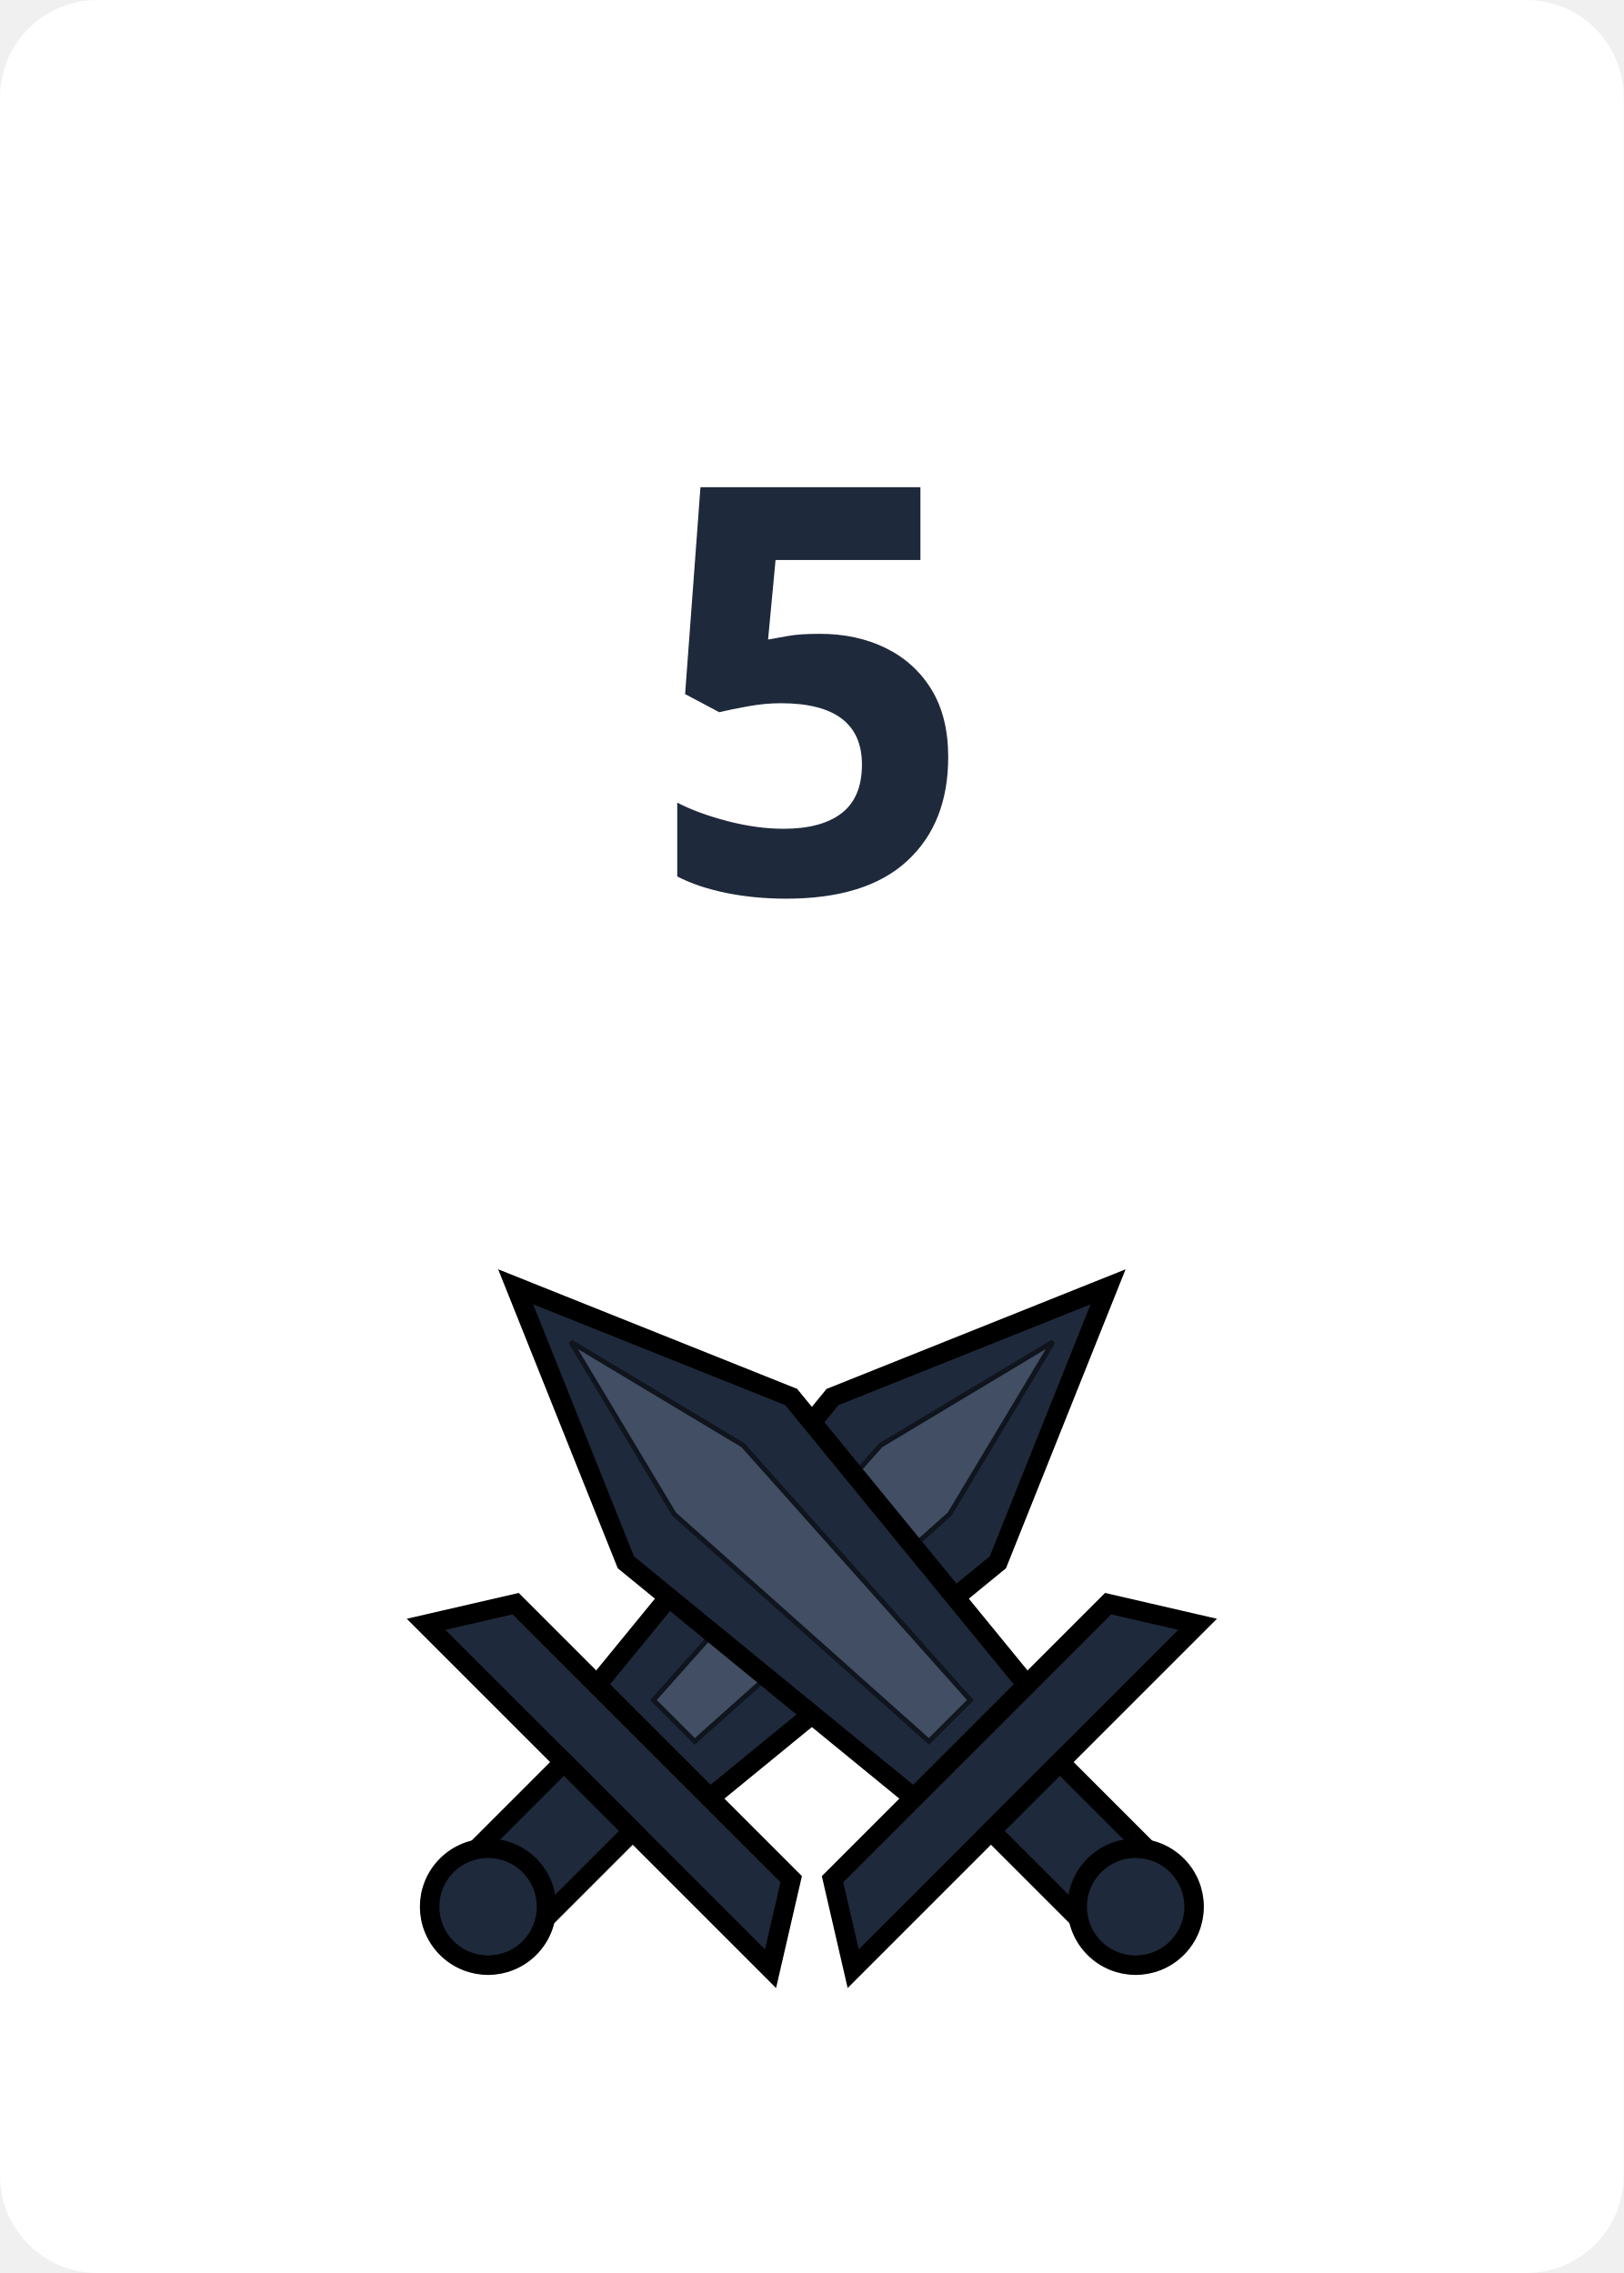
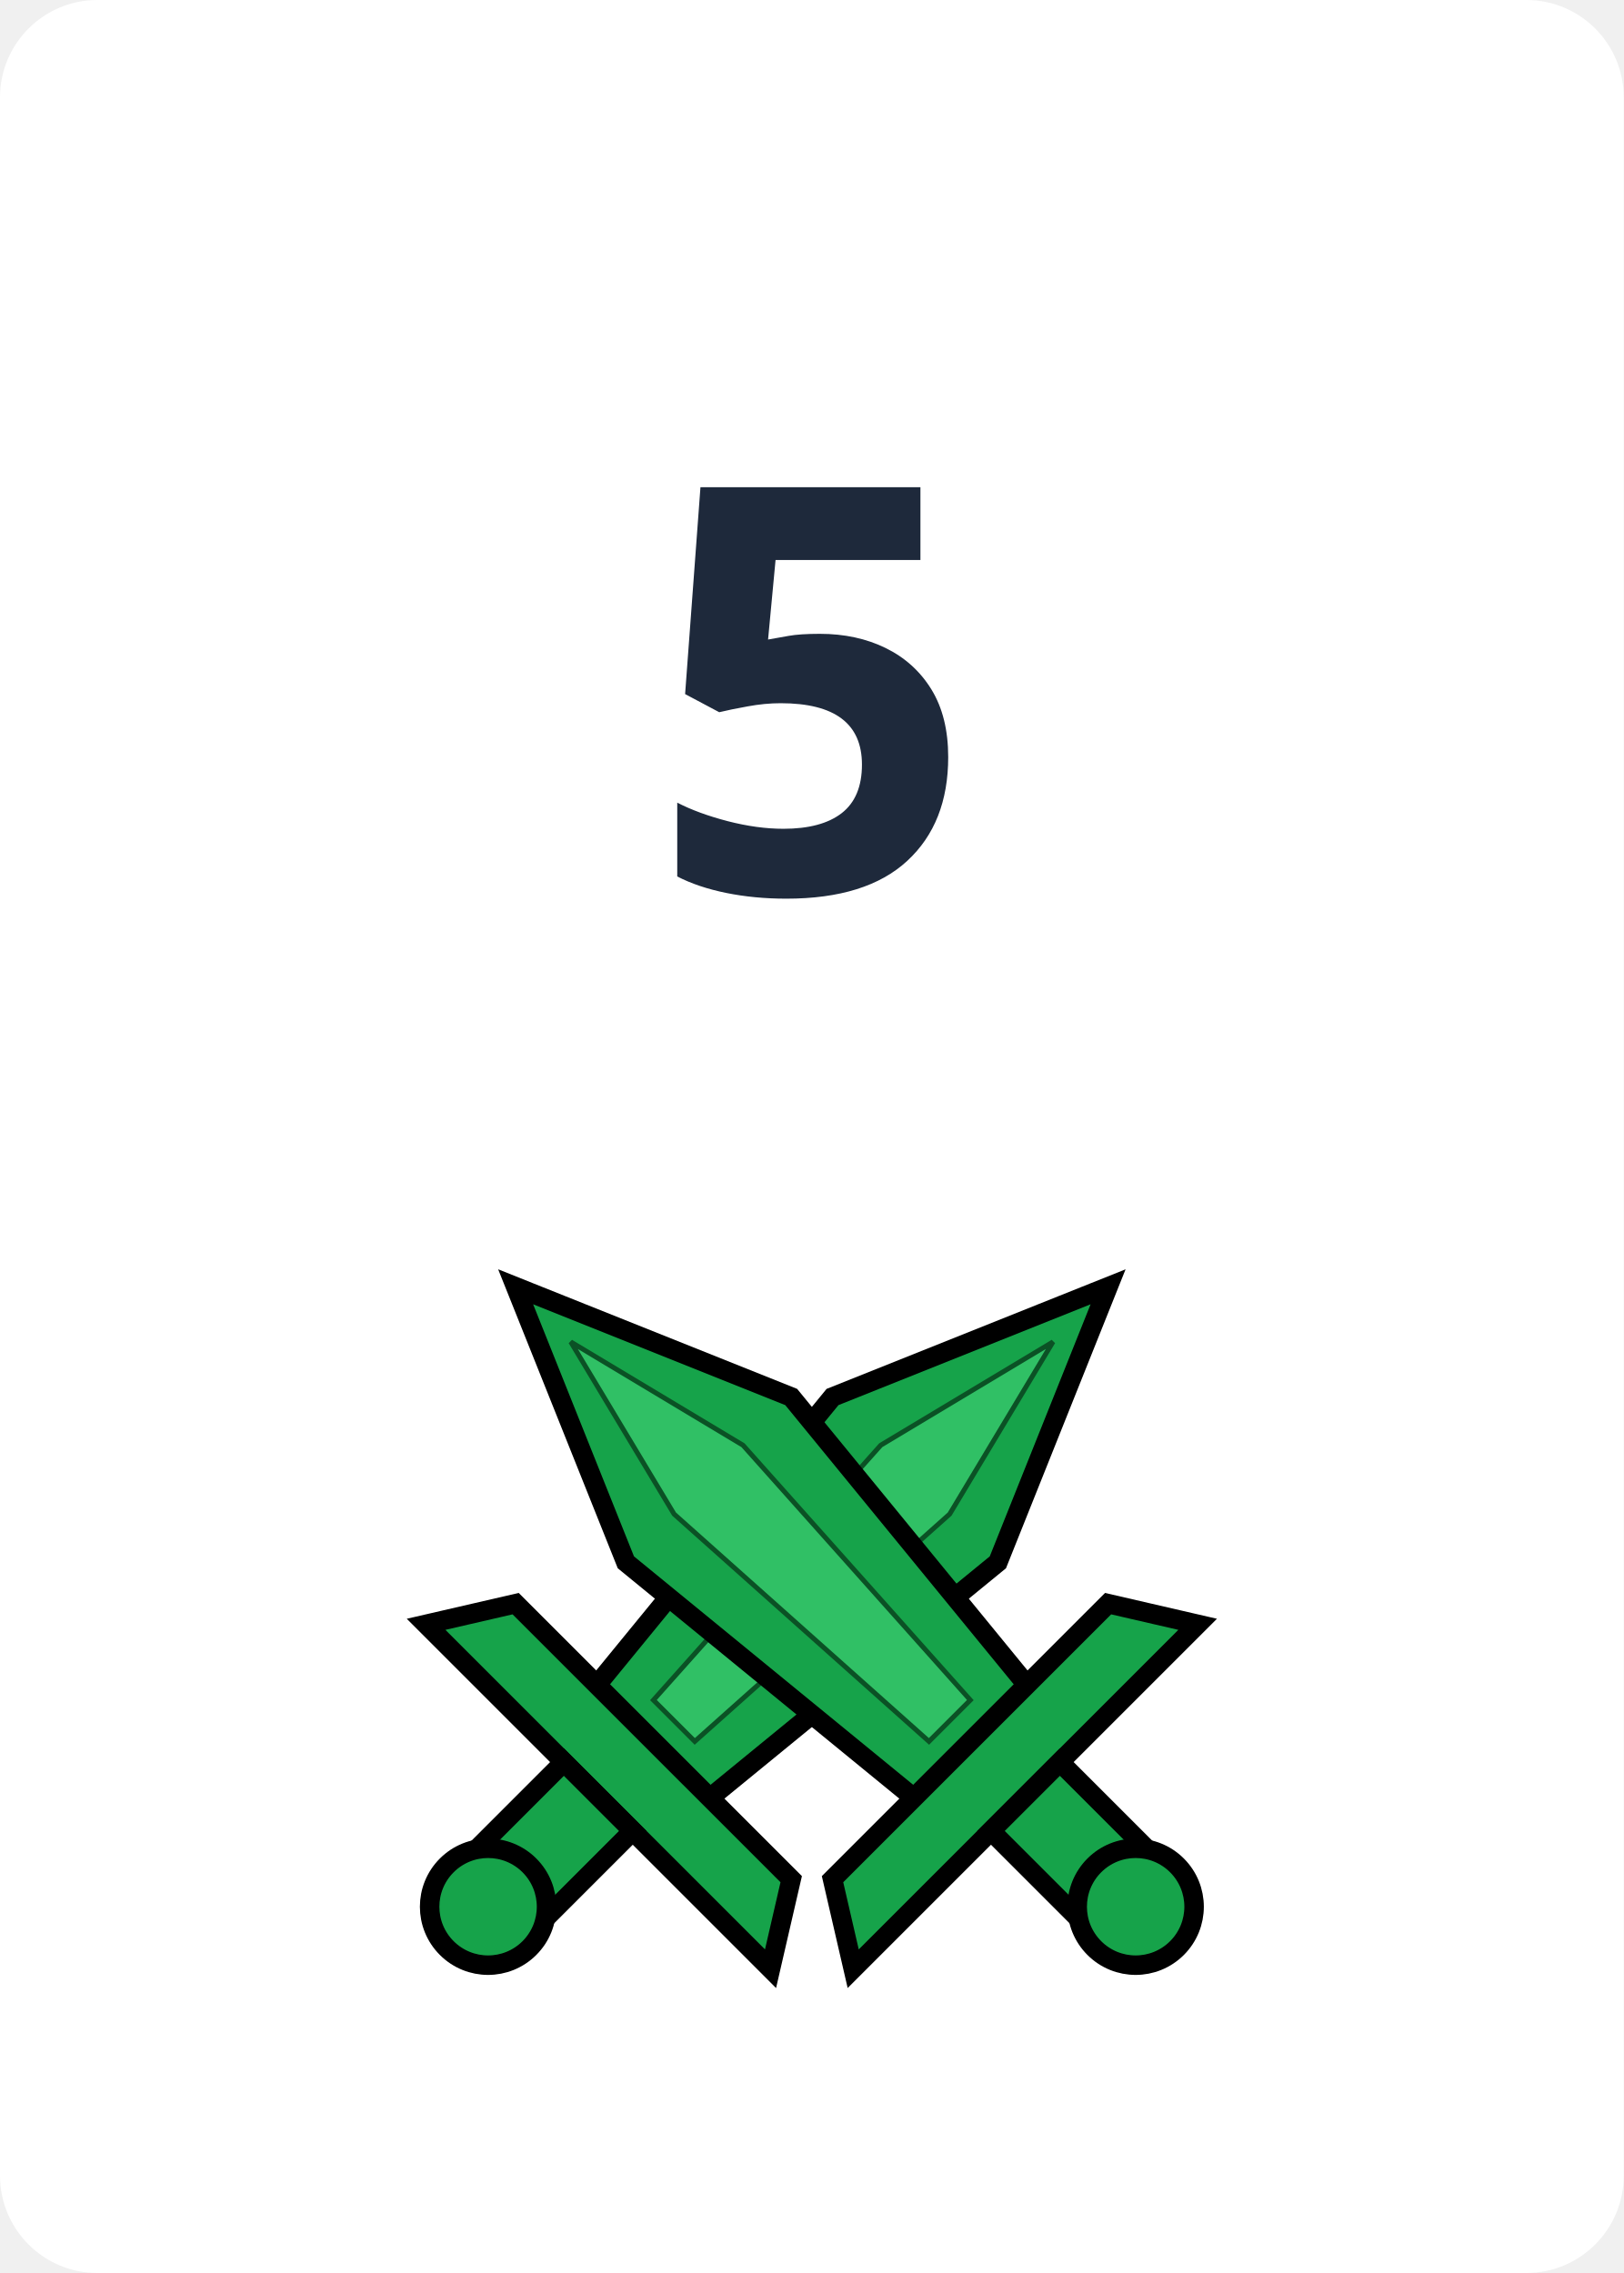
<svg xmlns="http://www.w3.org/2000/svg" width="200" height="280" viewBox="0 0 200 280">
  <rect width="200" height="280" rx="12" fill="white" />
  <text x="100" y="110" text-anchor="middle" font-family="system-ui, sans-serif" font-size="70" font-weight="900" fill="#1e293b">5</text>
  <g transform="translate(100, 195) scale(1.2) translate(-50, -50)">
    <g transform="translate(5, 5) rotate(45, 45, 45)">
-       <path fill="#1e293b" stroke="black" stroke-width="2" d="M45,2 L57,30 L53,70 L37,70 L33,30 Z" />
-       <path fill="#64748b" opacity="0.5" stroke="black" stroke-width="0.5" d="M45,10 L50,30 L48,65 L42,65 L40,30 Z" />
-       <path fill="#1e293b" stroke="black" stroke-width="2" d="M25,68 L65,68 L70,76 L20,76 Z" />
-       <rect fill="#1e293b" stroke="black" stroke-width="2" x="40" y="76" width="10" height="12" />
-       <circle fill="#1e293b" stroke="black" stroke-width="2" cx="45" cy="92" r="6" />
+       <path fill="#16a34a" stroke="black" stroke-width="2" d="M45,2 L57,30 L53,70 L37,70 L33,30 Z" />
+       <path fill="#4ade80" opacity="0.5" stroke="black" stroke-width="0.5" d="M45,10 L50,30 L48,65 L42,65 L40,30 Z" />
+       <path fill="#16a34a" stroke="black" stroke-width="2" d="M25,68 L65,68 L70,76 L20,76 Z" />
+       <rect fill="#16a34a" stroke="black" stroke-width="2" x="40" y="76" width="10" height="12" />
+       <circle fill="#16a34a" stroke="black" stroke-width="2" cx="45" cy="92" r="6" />
    </g>
    <g transform="translate(-5, 5) rotate(-45, 55, 45)">
-       <path fill="#1e293b" stroke="black" stroke-width="2" d="M55,2 L67,30 L63,70 L47,70 L43,30 Z" />
-       <path fill="#64748b" opacity="0.5" stroke="black" stroke-width="0.5" d="M55,10 L60,30 L58,65 L52,65 L50,30 Z" />
-       <path fill="#1e293b" stroke="black" stroke-width="2" d="M35,68 L75,68 L80,76 L30,76 Z" />
-       <rect fill="#1e293b" stroke="black" stroke-width="2" x="50" y="76" width="10" height="12" />
-       <circle fill="#1e293b" stroke="black" stroke-width="2" cx="55" cy="92" r="6" />
+       <path fill="#16a34a" stroke="black" stroke-width="2" d="M55,2 L67,30 L63,70 L47,70 L43,30 Z" />
+       <path fill="#4ade80" opacity="0.5" stroke="black" stroke-width="0.5" d="M55,10 L60,30 L58,65 L52,65 L50,30 Z" />
+       <path fill="#16a34a" stroke="black" stroke-width="2" d="M35,68 L75,68 L80,76 L30,76 Z" />
+       <rect fill="#16a34a" stroke="black" stroke-width="2" x="50" y="76" width="10" height="12" />
+       <circle fill="#16a34a" stroke="black" stroke-width="2" cx="55" cy="92" r="6" />
    </g>
  </g>
</svg>
